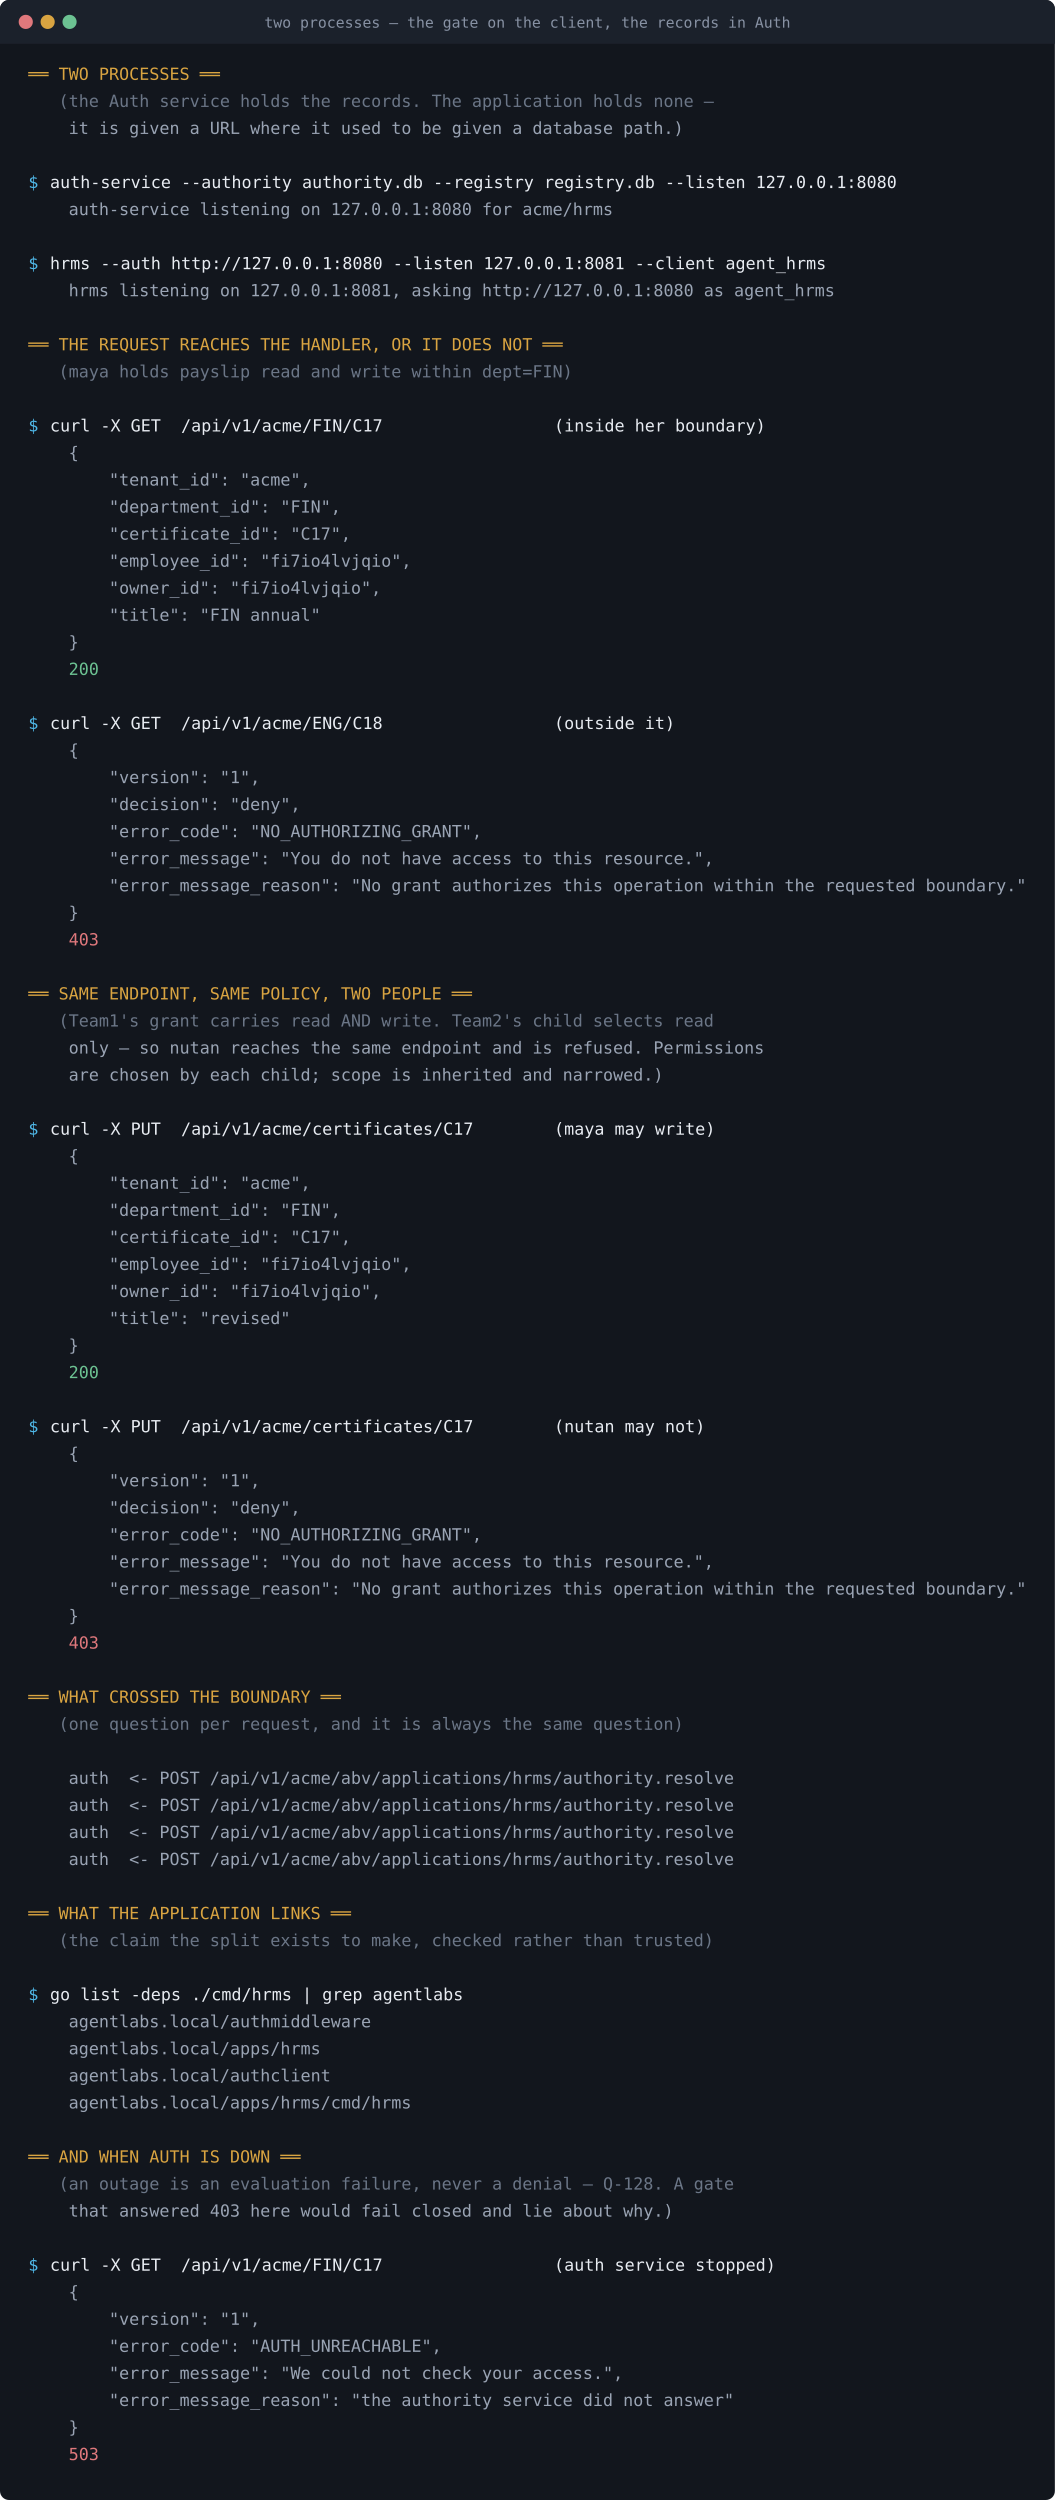
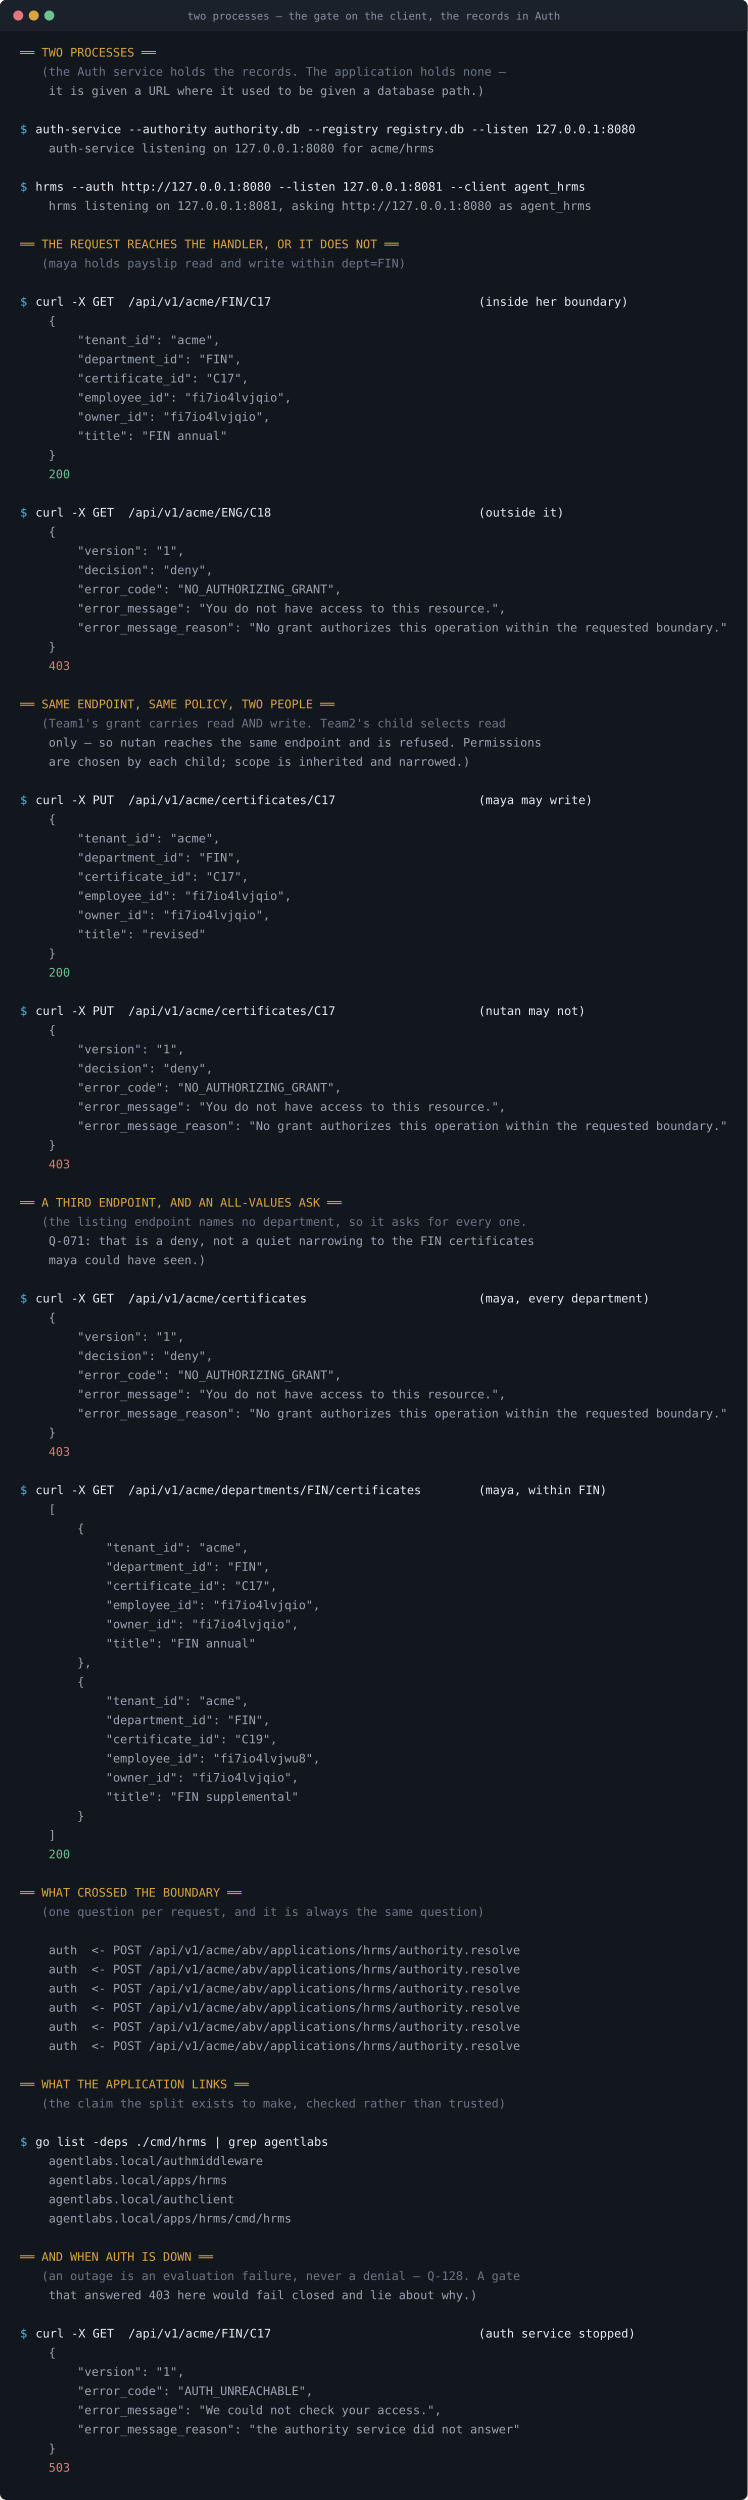
- <svg xmlns="http://www.w3.org/2000/svg" viewBox="0 0 819 1941" width="819" height="1941" font-family="ui-monospace, SFMono-Regular, Menlo, Consolas, monospace" font-size="13">
-   <rect width="819" height="1941" rx="7" fill="#12161d" />
+ <svg xmlns="http://www.w3.org/2000/svg" viewBox="0 0 819 2739" width="819" height="2739" font-family="ui-monospace, SFMono-Regular, Menlo, Consolas, monospace" font-size="13">
+   <rect width="819" height="2739" rx="7" fill="#12161d" />
  <path d="M0 7a7 7 0 0 1 7-7h805a7 7 0 0 1 7 7v27H0Z" fill="#1b212b" />
  <circle cx="20" cy="17.0" r="5.5" fill="#e0787c" />
  <circle cx="37" cy="17.0" r="5.5" fill="#d9a441" />
  <circle cx="54" cy="17.0" r="5.5" fill="#6cc292" />
  <text x="409.5" y="21.5" text-anchor="middle" fill="#8892a4" font-size="11.5">two processes — the gate on the client, the records in Auth</text>
  <text x="22" y="62" fill="#d9a441" xml:space="preserve">══ TWO PROCESSES ══</text>
  <text x="22" y="83" fill="#6b7687" xml:space="preserve">   (the Auth service holds the records. The application holds none —</text>
  <text x="22" y="104" fill="#9aa4b4" xml:space="preserve">    it is given a URL where it used to be given a database path.)</text>
  <text x="22" y="146" fill="#4fb8e8">$</text>
  <text x="38.8" y="146" fill="#e8ecf2" xml:space="preserve">auth-service --authority authority.db --registry registry.db --listen 127.0.0.1:8080</text>
  <text x="22" y="167" fill="#9aa4b4" xml:space="preserve">    auth-service listening on 127.0.0.1:8080 for acme/hrms</text>
  <text x="22" y="209" fill="#4fb8e8">$</text>
  <text x="38.8" y="209" fill="#e8ecf2" xml:space="preserve">hrms --auth http://127.0.0.1:8080 --listen 127.0.0.1:8081 --client agent_hrms</text>
  <text x="22" y="230" fill="#9aa4b4" xml:space="preserve">    hrms listening on 127.0.0.1:8081, asking http://127.0.0.1:8080 as agent_hrms</text>
  <text x="22" y="272" fill="#d9a441" xml:space="preserve">══ THE REQUEST REACHES THE HANDLER, OR IT DOES NOT ══</text>
  <text x="22" y="293" fill="#6b7687" xml:space="preserve">   (maya holds payslip read and write within dept=FIN)</text>
  <text x="22" y="335" fill="#4fb8e8">$</text>
-   <text x="38.8" y="335" fill="#e8ecf2" xml:space="preserve">curl -X GET  /api/v1/acme/FIN/C17                 (inside her boundary)</text>
+   <text x="38.8" y="335" fill="#e8ecf2" xml:space="preserve">curl -X GET  /api/v1/acme/FIN/C17                             (inside her boundary)</text>
  <text x="22" y="356" fill="#9aa4b4" xml:space="preserve">    {</text>
  <text x="22" y="377" fill="#9aa4b4" xml:space="preserve">        "tenant_id": "acme",</text>
  <text x="22" y="398" fill="#9aa4b4" xml:space="preserve">        "department_id": "FIN",</text>
  <text x="22" y="419" fill="#9aa4b4" xml:space="preserve">        "certificate_id": "C17",</text>
  <text x="22" y="440" fill="#9aa4b4" xml:space="preserve">        "employee_id": "fi7io4lvjqio",</text>
  <text x="22" y="461" fill="#9aa4b4" xml:space="preserve">        "owner_id": "fi7io4lvjqio",</text>
  <text x="22" y="482" fill="#9aa4b4" xml:space="preserve">        "title": "FIN annual"</text>
  <text x="22" y="503" fill="#9aa4b4" xml:space="preserve">    }</text>
  <text x="22" y="524" fill="#6cc292" xml:space="preserve">    200</text>
  <text x="22" y="566" fill="#4fb8e8">$</text>
-   <text x="38.8" y="566" fill="#e8ecf2" xml:space="preserve">curl -X GET  /api/v1/acme/ENG/C18                 (outside it)</text>
+   <text x="38.8" y="566" fill="#e8ecf2" xml:space="preserve">curl -X GET  /api/v1/acme/ENG/C18                             (outside it)</text>
  <text x="22" y="587" fill="#9aa4b4" xml:space="preserve">    {</text>
  <text x="22" y="608" fill="#9aa4b4" xml:space="preserve">        "version": "1",</text>
  <text x="22" y="629" fill="#9aa4b4" xml:space="preserve">        "decision": "deny",</text>
  <text x="22" y="650" fill="#9aa4b4" xml:space="preserve">        "error_code": "NO_AUTHORIZING_GRANT",</text>
  <text x="22" y="671" fill="#9aa4b4" xml:space="preserve">        "error_message": "You do not have access to this resource.",</text>
  <text x="22" y="692" fill="#9aa4b4" xml:space="preserve">        "error_message_reason": "No grant authorizes this operation within the requested boundary."</text>
  <text x="22" y="713" fill="#9aa4b4" xml:space="preserve">    }</text>
  <text x="22" y="734" fill="#e0787c" xml:space="preserve">    403</text>
  <text x="22" y="776" fill="#d9a441" xml:space="preserve">══ SAME ENDPOINT, SAME POLICY, TWO PEOPLE ══</text>
  <text x="22" y="797" fill="#6b7687" xml:space="preserve">   (Team1's grant carries read AND write. Team2's child selects read</text>
  <text x="22" y="818" fill="#9aa4b4" xml:space="preserve">    only — so nutan reaches the same endpoint and is refused. Permissions</text>
  <text x="22" y="839" fill="#9aa4b4" xml:space="preserve">    are chosen by each child; scope is inherited and narrowed.)</text>
  <text x="22" y="881" fill="#4fb8e8">$</text>
-   <text x="38.8" y="881" fill="#e8ecf2" xml:space="preserve">curl -X PUT  /api/v1/acme/certificates/C17        (maya may write)</text>
+   <text x="38.8" y="881" fill="#e8ecf2" xml:space="preserve">curl -X PUT  /api/v1/acme/certificates/C17                    (maya may write)</text>
  <text x="22" y="902" fill="#9aa4b4" xml:space="preserve">    {</text>
  <text x="22" y="923" fill="#9aa4b4" xml:space="preserve">        "tenant_id": "acme",</text>
  <text x="22" y="944" fill="#9aa4b4" xml:space="preserve">        "department_id": "FIN",</text>
  <text x="22" y="965" fill="#9aa4b4" xml:space="preserve">        "certificate_id": "C17",</text>
  <text x="22" y="986" fill="#9aa4b4" xml:space="preserve">        "employee_id": "fi7io4lvjqio",</text>
  <text x="22" y="1007" fill="#9aa4b4" xml:space="preserve">        "owner_id": "fi7io4lvjqio",</text>
  <text x="22" y="1028" fill="#9aa4b4" xml:space="preserve">        "title": "revised"</text>
  <text x="22" y="1049" fill="#9aa4b4" xml:space="preserve">    }</text>
  <text x="22" y="1070" fill="#6cc292" xml:space="preserve">    200</text>
  <text x="22" y="1112" fill="#4fb8e8">$</text>
-   <text x="38.8" y="1112" fill="#e8ecf2" xml:space="preserve">curl -X PUT  /api/v1/acme/certificates/C17        (nutan may not)</text>
+   <text x="38.8" y="1112" fill="#e8ecf2" xml:space="preserve">curl -X PUT  /api/v1/acme/certificates/C17                    (nutan may not)</text>
  <text x="22" y="1133" fill="#9aa4b4" xml:space="preserve">    {</text>
  <text x="22" y="1154" fill="#9aa4b4" xml:space="preserve">        "version": "1",</text>
  <text x="22" y="1175" fill="#9aa4b4" xml:space="preserve">        "decision": "deny",</text>
  <text x="22" y="1196" fill="#9aa4b4" xml:space="preserve">        "error_code": "NO_AUTHORIZING_GRANT",</text>
  <text x="22" y="1217" fill="#9aa4b4" xml:space="preserve">        "error_message": "You do not have access to this resource.",</text>
  <text x="22" y="1238" fill="#9aa4b4" xml:space="preserve">        "error_message_reason": "No grant authorizes this operation within the requested boundary."</text>
  <text x="22" y="1259" fill="#9aa4b4" xml:space="preserve">    }</text>
  <text x="22" y="1280" fill="#e0787c" xml:space="preserve">    403</text>
-   <text x="22" y="1322" fill="#d9a441" xml:space="preserve">══ WHAT CROSSED THE BOUNDARY ══</text>
-   <text x="22" y="1343" fill="#6b7687" xml:space="preserve">   (one question per request, and it is always the same question)</text>
-   <text x="22" y="1385" fill="#9aa4b4" xml:space="preserve">    auth  &lt;- POST /api/v1/acme/abv/applications/hrms/authority.resolve</text>
-   <text x="22" y="1406" fill="#9aa4b4" xml:space="preserve">    auth  &lt;- POST /api/v1/acme/abv/applications/hrms/authority.resolve</text>
-   <text x="22" y="1427" fill="#9aa4b4" xml:space="preserve">    auth  &lt;- POST /api/v1/acme/abv/applications/hrms/authority.resolve</text>
-   <text x="22" y="1448" fill="#9aa4b4" xml:space="preserve">    auth  &lt;- POST /api/v1/acme/abv/applications/hrms/authority.resolve</text>
-   <text x="22" y="1490" fill="#d9a441" xml:space="preserve">══ WHAT THE APPLICATION LINKS ══</text>
-   <text x="22" y="1511" fill="#6b7687" xml:space="preserve">   (the claim the split exists to make, checked rather than trusted)</text>
-   <text x="22" y="1553" fill="#4fb8e8">$</text>
-   <text x="38.8" y="1553" fill="#e8ecf2" xml:space="preserve">go list -deps ./cmd/hrms | grep agentlabs</text>
-   <text x="22" y="1574" fill="#9aa4b4" xml:space="preserve">    agentlabs.local/authmiddleware</text>
-   <text x="22" y="1595" fill="#9aa4b4" xml:space="preserve">    agentlabs.local/apps/hrms</text>
-   <text x="22" y="1616" fill="#9aa4b4" xml:space="preserve">    agentlabs.local/authclient</text>
-   <text x="22" y="1637" fill="#9aa4b4" xml:space="preserve">    agentlabs.local/apps/hrms/cmd/hrms</text>
-   <text x="22" y="1679" fill="#d9a441" xml:space="preserve">══ AND WHEN AUTH IS DOWN ══</text>
-   <text x="22" y="1700" fill="#6b7687" xml:space="preserve">   (an outage is an evaluation failure, never a denial — Q-128. A gate</text>
-   <text x="22" y="1721" fill="#9aa4b4" xml:space="preserve">    that answered 403 here would fail closed and lie about why.)</text>
-   <text x="22" y="1763" fill="#4fb8e8">$</text>
-   <text x="38.8" y="1763" fill="#e8ecf2" xml:space="preserve">curl -X GET  /api/v1/acme/FIN/C17                 (auth service stopped)</text>
-   <text x="22" y="1784" fill="#9aa4b4" xml:space="preserve">    {</text>
-   <text x="22" y="1805" fill="#9aa4b4" xml:space="preserve">        "version": "1",</text>
-   <text x="22" y="1826" fill="#9aa4b4" xml:space="preserve">        "error_code": "AUTH_UNREACHABLE",</text>
-   <text x="22" y="1847" fill="#9aa4b4" xml:space="preserve">        "error_message": "We could not check your access.",</text>
-   <text x="22" y="1868" fill="#9aa4b4" xml:space="preserve">        "error_message_reason": "the authority service did not answer"</text>
-   <text x="22" y="1889" fill="#9aa4b4" xml:space="preserve">    }</text>
-   <text x="22" y="1910" fill="#e0787c" xml:space="preserve">    503</text>
+   <text x="22" y="1322" fill="#d9a441" xml:space="preserve">══ A THIRD ENDPOINT, AND AN ALL-VALUES ASK ══</text>
+   <text x="22" y="1343" fill="#6b7687" xml:space="preserve">   (the listing endpoint names no department, so it asks for every one.</text>
+   <text x="22" y="1364" fill="#9aa4b4" xml:space="preserve">    Q-071: that is a deny, not a quiet narrowing to the FIN certificates</text>
+   <text x="22" y="1385" fill="#9aa4b4" xml:space="preserve">    maya could have seen.)</text>
+   <text x="22" y="1427" fill="#4fb8e8">$</text>
+   <text x="38.8" y="1427" fill="#e8ecf2" xml:space="preserve">curl -X GET  /api/v1/acme/certificates                        (maya, every department)</text>
+   <text x="22" y="1448" fill="#9aa4b4" xml:space="preserve">    {</text>
+   <text x="22" y="1469" fill="#9aa4b4" xml:space="preserve">        "version": "1",</text>
+   <text x="22" y="1490" fill="#9aa4b4" xml:space="preserve">        "decision": "deny",</text>
+   <text x="22" y="1511" fill="#9aa4b4" xml:space="preserve">        "error_code": "NO_AUTHORIZING_GRANT",</text>
+   <text x="22" y="1532" fill="#9aa4b4" xml:space="preserve">        "error_message": "You do not have access to this resource.",</text>
+   <text x="22" y="1553" fill="#9aa4b4" xml:space="preserve">        "error_message_reason": "No grant authorizes this operation within the requested boundary."</text>
+   <text x="22" y="1574" fill="#9aa4b4" xml:space="preserve">    }</text>
+   <text x="22" y="1595" fill="#e0787c" xml:space="preserve">    403</text>
+   <text x="22" y="1637" fill="#4fb8e8">$</text>
+   <text x="38.8" y="1637" fill="#e8ecf2" xml:space="preserve">curl -X GET  /api/v1/acme/departments/FIN/certificates        (maya, within FIN)</text>
+   <text x="22" y="1658" fill="#9aa4b4" xml:space="preserve">    [</text>
+   <text x="22" y="1679" fill="#9aa4b4" xml:space="preserve">        {</text>
+   <text x="22" y="1700" fill="#9aa4b4" xml:space="preserve">            "tenant_id": "acme",</text>
+   <text x="22" y="1721" fill="#9aa4b4" xml:space="preserve">            "department_id": "FIN",</text>
+   <text x="22" y="1742" fill="#9aa4b4" xml:space="preserve">            "certificate_id": "C17",</text>
+   <text x="22" y="1763" fill="#9aa4b4" xml:space="preserve">            "employee_id": "fi7io4lvjqio",</text>
+   <text x="22" y="1784" fill="#9aa4b4" xml:space="preserve">            "owner_id": "fi7io4lvjqio",</text>
+   <text x="22" y="1805" fill="#9aa4b4" xml:space="preserve">            "title": "FIN annual"</text>
+   <text x="22" y="1826" fill="#9aa4b4" xml:space="preserve">        },</text>
+   <text x="22" y="1847" fill="#9aa4b4" xml:space="preserve">        {</text>
+   <text x="22" y="1868" fill="#9aa4b4" xml:space="preserve">            "tenant_id": "acme",</text>
+   <text x="22" y="1889" fill="#9aa4b4" xml:space="preserve">            "department_id": "FIN",</text>
+   <text x="22" y="1910" fill="#9aa4b4" xml:space="preserve">            "certificate_id": "C19",</text>
+   <text x="22" y="1931" fill="#9aa4b4" xml:space="preserve">            "employee_id": "fi7io4lvjwu8",</text>
+   <text x="22" y="1952" fill="#9aa4b4" xml:space="preserve">            "owner_id": "fi7io4lvjqio",</text>
+   <text x="22" y="1973" fill="#9aa4b4" xml:space="preserve">            "title": "FIN supplemental"</text>
+   <text x="22" y="1994" fill="#9aa4b4" xml:space="preserve">        }</text>
+   <text x="22" y="2015" fill="#9aa4b4" xml:space="preserve">    ]</text>
+   <text x="22" y="2036" fill="#6cc292" xml:space="preserve">    200</text>
+   <text x="22" y="2078" fill="#d9a441" xml:space="preserve">══ WHAT CROSSED THE BOUNDARY ══</text>
+   <text x="22" y="2099" fill="#6b7687" xml:space="preserve">   (one question per request, and it is always the same question)</text>
+   <text x="22" y="2141" fill="#9aa4b4" xml:space="preserve">    auth  &lt;- POST /api/v1/acme/abv/applications/hrms/authority.resolve</text>
+   <text x="22" y="2162" fill="#9aa4b4" xml:space="preserve">    auth  &lt;- POST /api/v1/acme/abv/applications/hrms/authority.resolve</text>
+   <text x="22" y="2183" fill="#9aa4b4" xml:space="preserve">    auth  &lt;- POST /api/v1/acme/abv/applications/hrms/authority.resolve</text>
+   <text x="22" y="2204" fill="#9aa4b4" xml:space="preserve">    auth  &lt;- POST /api/v1/acme/abv/applications/hrms/authority.resolve</text>
+   <text x="22" y="2225" fill="#9aa4b4" xml:space="preserve">    auth  &lt;- POST /api/v1/acme/abv/applications/hrms/authority.resolve</text>
+   <text x="22" y="2246" fill="#9aa4b4" xml:space="preserve">    auth  &lt;- POST /api/v1/acme/abv/applications/hrms/authority.resolve</text>
+   <text x="22" y="2288" fill="#d9a441" xml:space="preserve">══ WHAT THE APPLICATION LINKS ══</text>
+   <text x="22" y="2309" fill="#6b7687" xml:space="preserve">   (the claim the split exists to make, checked rather than trusted)</text>
+   <text x="22" y="2351" fill="#4fb8e8">$</text>
+   <text x="38.8" y="2351" fill="#e8ecf2" xml:space="preserve">go list -deps ./cmd/hrms | grep agentlabs</text>
+   <text x="22" y="2372" fill="#9aa4b4" xml:space="preserve">    agentlabs.local/authmiddleware</text>
+   <text x="22" y="2393" fill="#9aa4b4" xml:space="preserve">    agentlabs.local/apps/hrms</text>
+   <text x="22" y="2414" fill="#9aa4b4" xml:space="preserve">    agentlabs.local/authclient</text>
+   <text x="22" y="2435" fill="#9aa4b4" xml:space="preserve">    agentlabs.local/apps/hrms/cmd/hrms</text>
+   <text x="22" y="2477" fill="#d9a441" xml:space="preserve">══ AND WHEN AUTH IS DOWN ══</text>
+   <text x="22" y="2498" fill="#6b7687" xml:space="preserve">   (an outage is an evaluation failure, never a denial — Q-128. A gate</text>
+   <text x="22" y="2519" fill="#9aa4b4" xml:space="preserve">    that answered 403 here would fail closed and lie about why.)</text>
+   <text x="22" y="2561" fill="#4fb8e8">$</text>
+   <text x="38.8" y="2561" fill="#e8ecf2" xml:space="preserve">curl -X GET  /api/v1/acme/FIN/C17                             (auth service stopped)</text>
+   <text x="22" y="2582" fill="#9aa4b4" xml:space="preserve">    {</text>
+   <text x="22" y="2603" fill="#9aa4b4" xml:space="preserve">        "version": "1",</text>
+   <text x="22" y="2624" fill="#9aa4b4" xml:space="preserve">        "error_code": "AUTH_UNREACHABLE",</text>
+   <text x="22" y="2645" fill="#9aa4b4" xml:space="preserve">        "error_message": "We could not check your access.",</text>
+   <text x="22" y="2666" fill="#9aa4b4" xml:space="preserve">        "error_message_reason": "the authority service did not answer"</text>
+   <text x="22" y="2687" fill="#9aa4b4" xml:space="preserve">    }</text>
+   <text x="22" y="2708" fill="#e0787c" xml:space="preserve">    503</text>
</svg>
